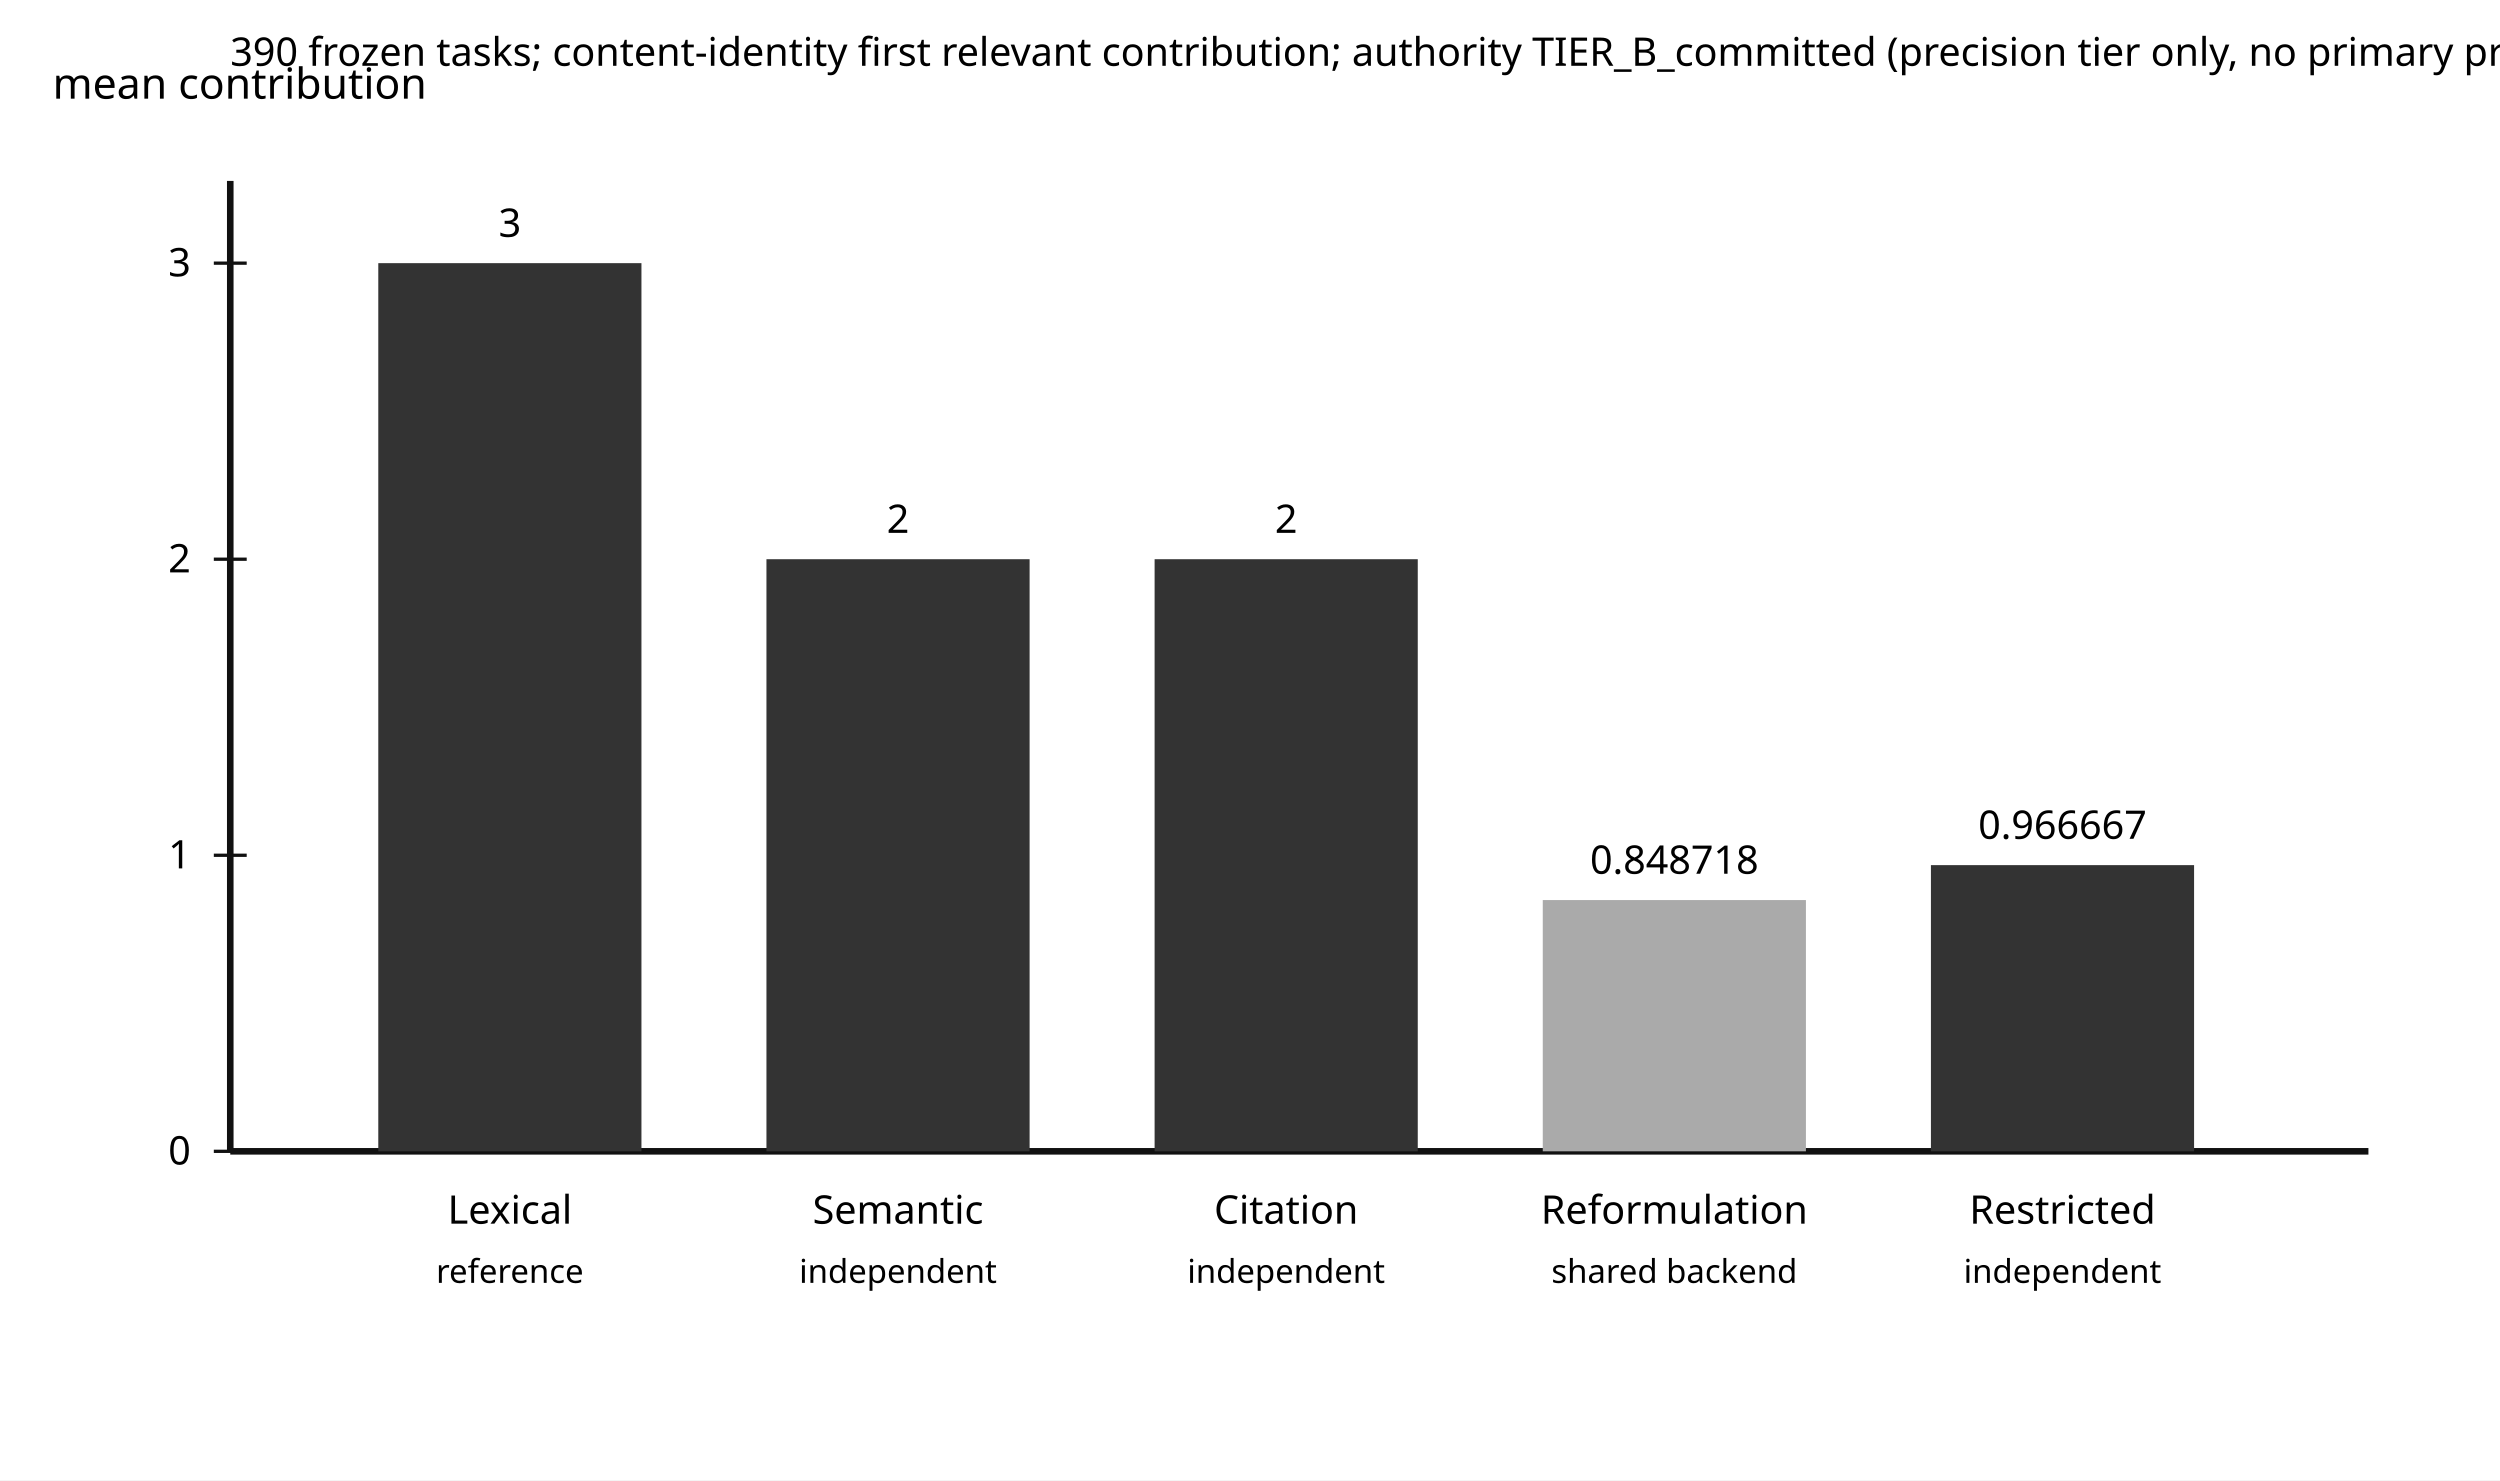
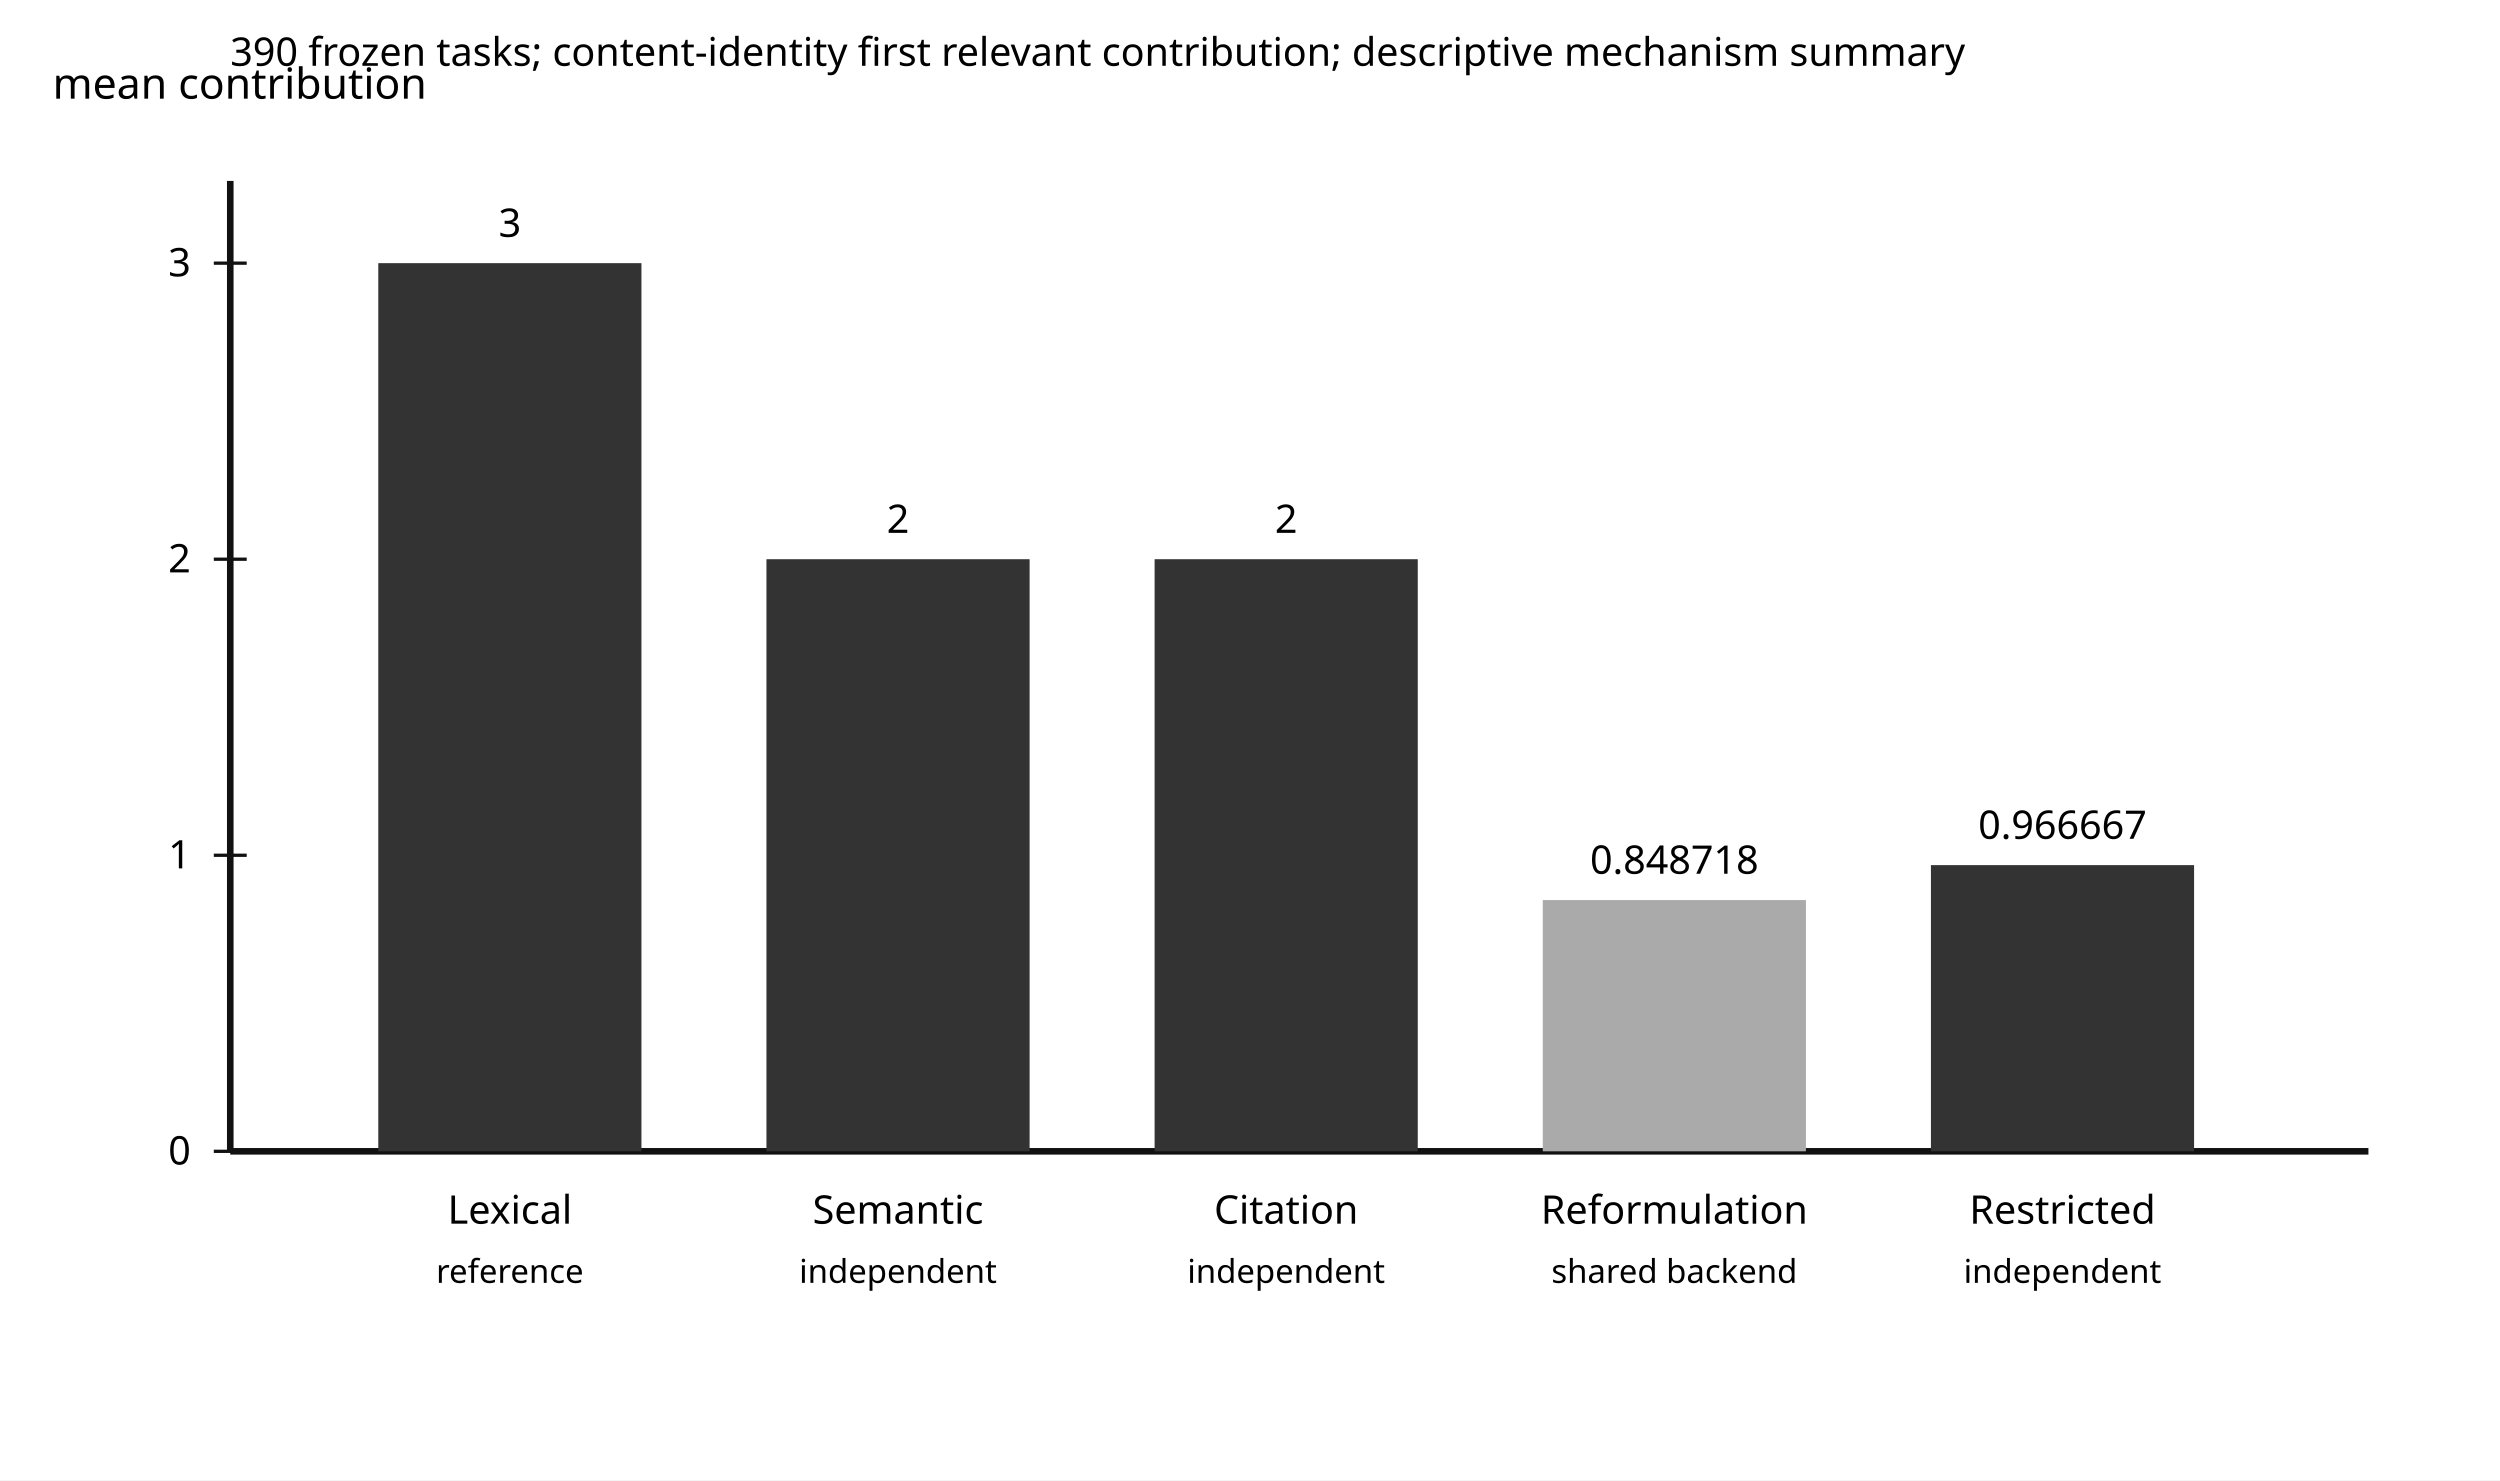
<svg xmlns="http://www.w3.org/2000/svg" width="760" height="450" viewBox="0 0 760 450">
  <rect width="100%" height="100%" fill="white" />
  <line x1="70" y1="350" x2="720" y2="350" stroke="#111" stroke-width="2" />
  <line x1="70" y1="350" x2="70" y2="55" stroke="#111" stroke-width="2" />
  <text x="16" y="30" font-family="sans-serif" font-size="13">mean contribution</text>
-   <text x="70" y="20" font-family="sans-serif" font-size="12">390 frozen tasks; content-identity first relevant contribution; authority TIER_B_committed (precision tier only, no primary promotion)</text>
+   <text x="70" y="20" font-family="sans-serif" font-size="12">390 frozen tasks; content-identity first relevant contribution; descriptive mechanism summary</text>
  <line x1="65" y1="350.00" x2="75" y2="350.00" stroke="#111" />
  <text x="58" y="354.00" text-anchor="end" font-family="sans-serif" font-size="12">0</text>
  <line x1="65" y1="260.00" x2="75" y2="260.00" stroke="#111" />
  <text x="58" y="264.00" text-anchor="end" font-family="sans-serif" font-size="12">1</text>
  <line x1="65" y1="170.00" x2="75" y2="170.00" stroke="#111" />
  <text x="58" y="174.00" text-anchor="end" font-family="sans-serif" font-size="12">2</text>
  <line x1="65" y1="80.00" x2="75" y2="80.00" stroke="#111" />
  <text x="58" y="84.00" text-anchor="end" font-family="sans-serif" font-size="12">3</text>
  <rect x="115" y="80.00" width="80" height="270.00" fill="#333" />
  <text x="155.00" y="72.00" text-anchor="middle" font-family="sans-serif" font-size="12">3</text>
  <text x="155.00" y="372" text-anchor="middle" font-family="sans-serif" font-size="12">Lexical</text>
  <text x="155.00" y="390" text-anchor="middle" font-family="sans-serif" font-size="10">reference</text>
  <rect x="233" y="170.00" width="80" height="180.00" fill="#333" />
  <text x="273.00" y="162.00" text-anchor="middle" font-family="sans-serif" font-size="12">2</text>
  <text x="273.00" y="372" text-anchor="middle" font-family="sans-serif" font-size="12">Semantic</text>
  <text x="273.00" y="390" text-anchor="middle" font-family="sans-serif" font-size="10">independent</text>
  <rect x="351" y="170.00" width="80" height="180.00" fill="#333" />
  <text x="391.00" y="162.00" text-anchor="middle" font-family="sans-serif" font-size="12">2</text>
  <text x="391.00" y="372" text-anchor="middle" font-family="sans-serif" font-size="12">Citation</text>
  <text x="391.00" y="390" text-anchor="middle" font-family="sans-serif" font-size="10">independent</text>
  <rect x="469" y="273.62" width="80" height="76.38" fill="#aaa" />
  <text x="509.00" y="265.62" text-anchor="middle" font-family="sans-serif" font-size="12">0.848718</text>
  <text x="509.00" y="372" text-anchor="middle" font-family="sans-serif" font-size="12">Reformulation</text>
  <text x="509.00" y="390" text-anchor="middle" font-family="sans-serif" font-size="10">shared backend</text>
  <rect x="587" y="263.00" width="80" height="87.00" fill="#333" />
  <text x="627.00" y="255.00" text-anchor="middle" font-family="sans-serif" font-size="12">0.966667</text>
  <text x="627.00" y="372" text-anchor="middle" font-family="sans-serif" font-size="12">Restricted</text>
  <text x="627.00" y="390" text-anchor="middle" font-family="sans-serif" font-size="10">independent</text>
</svg>
